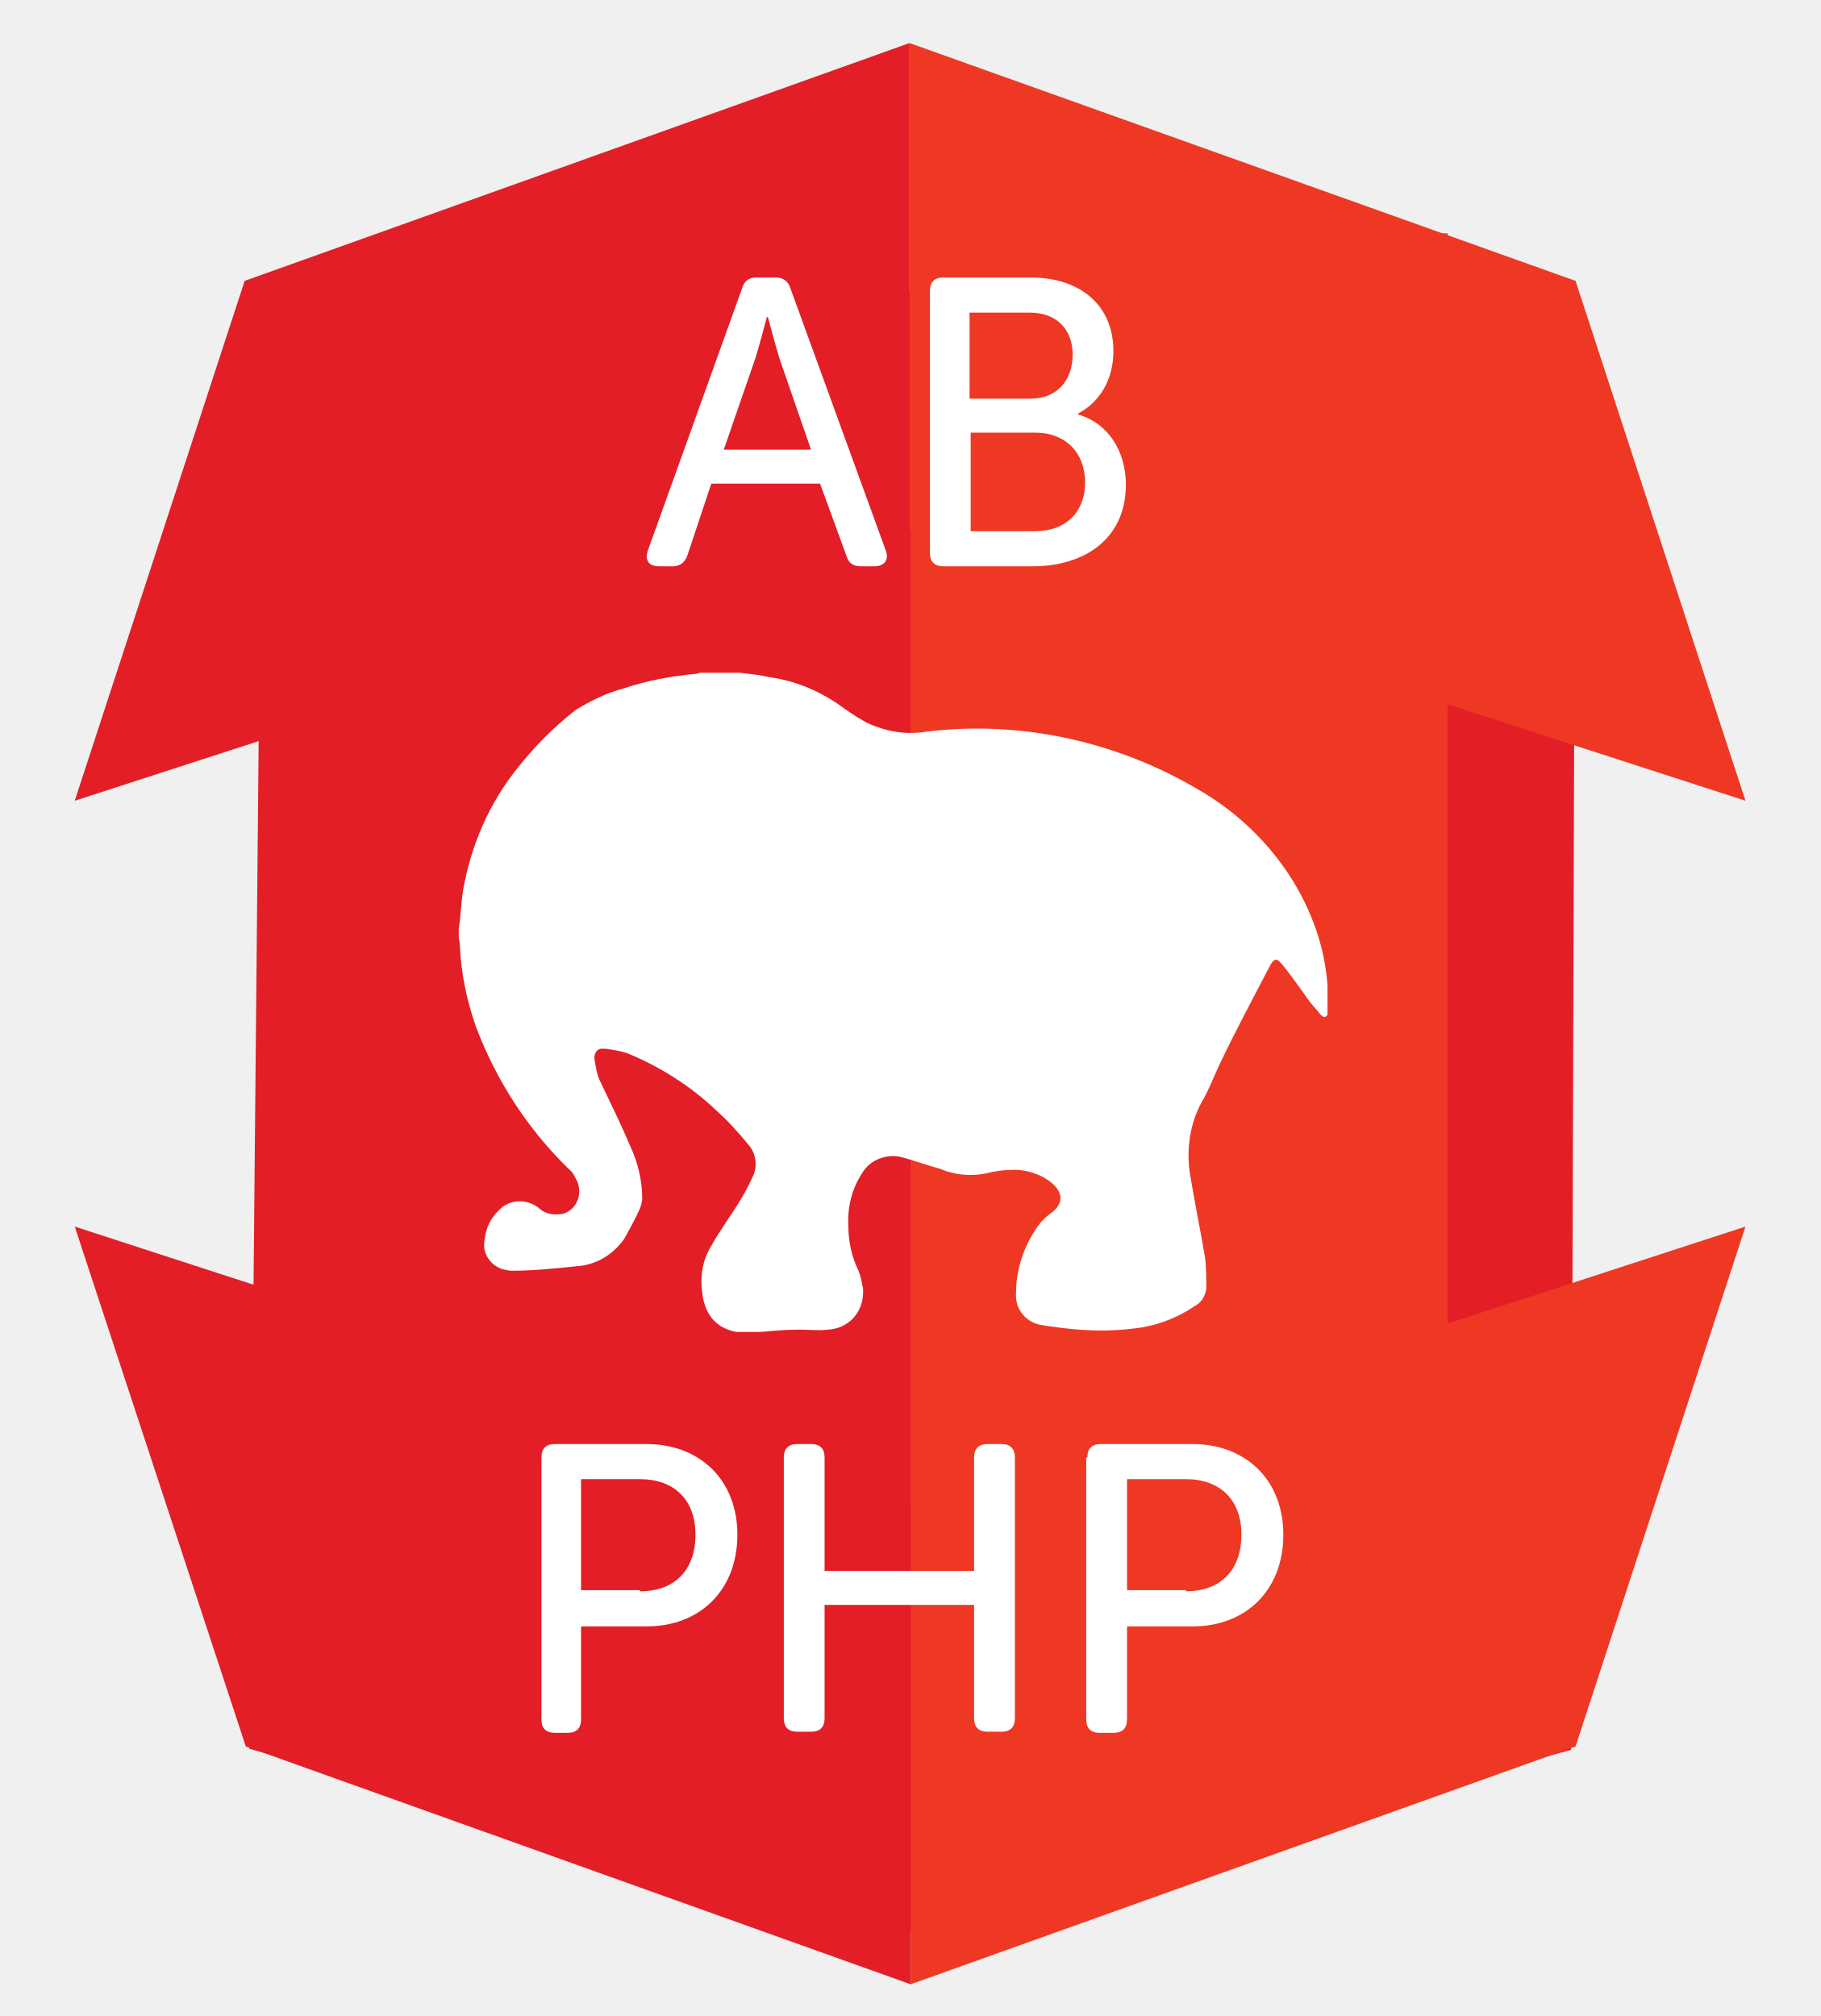
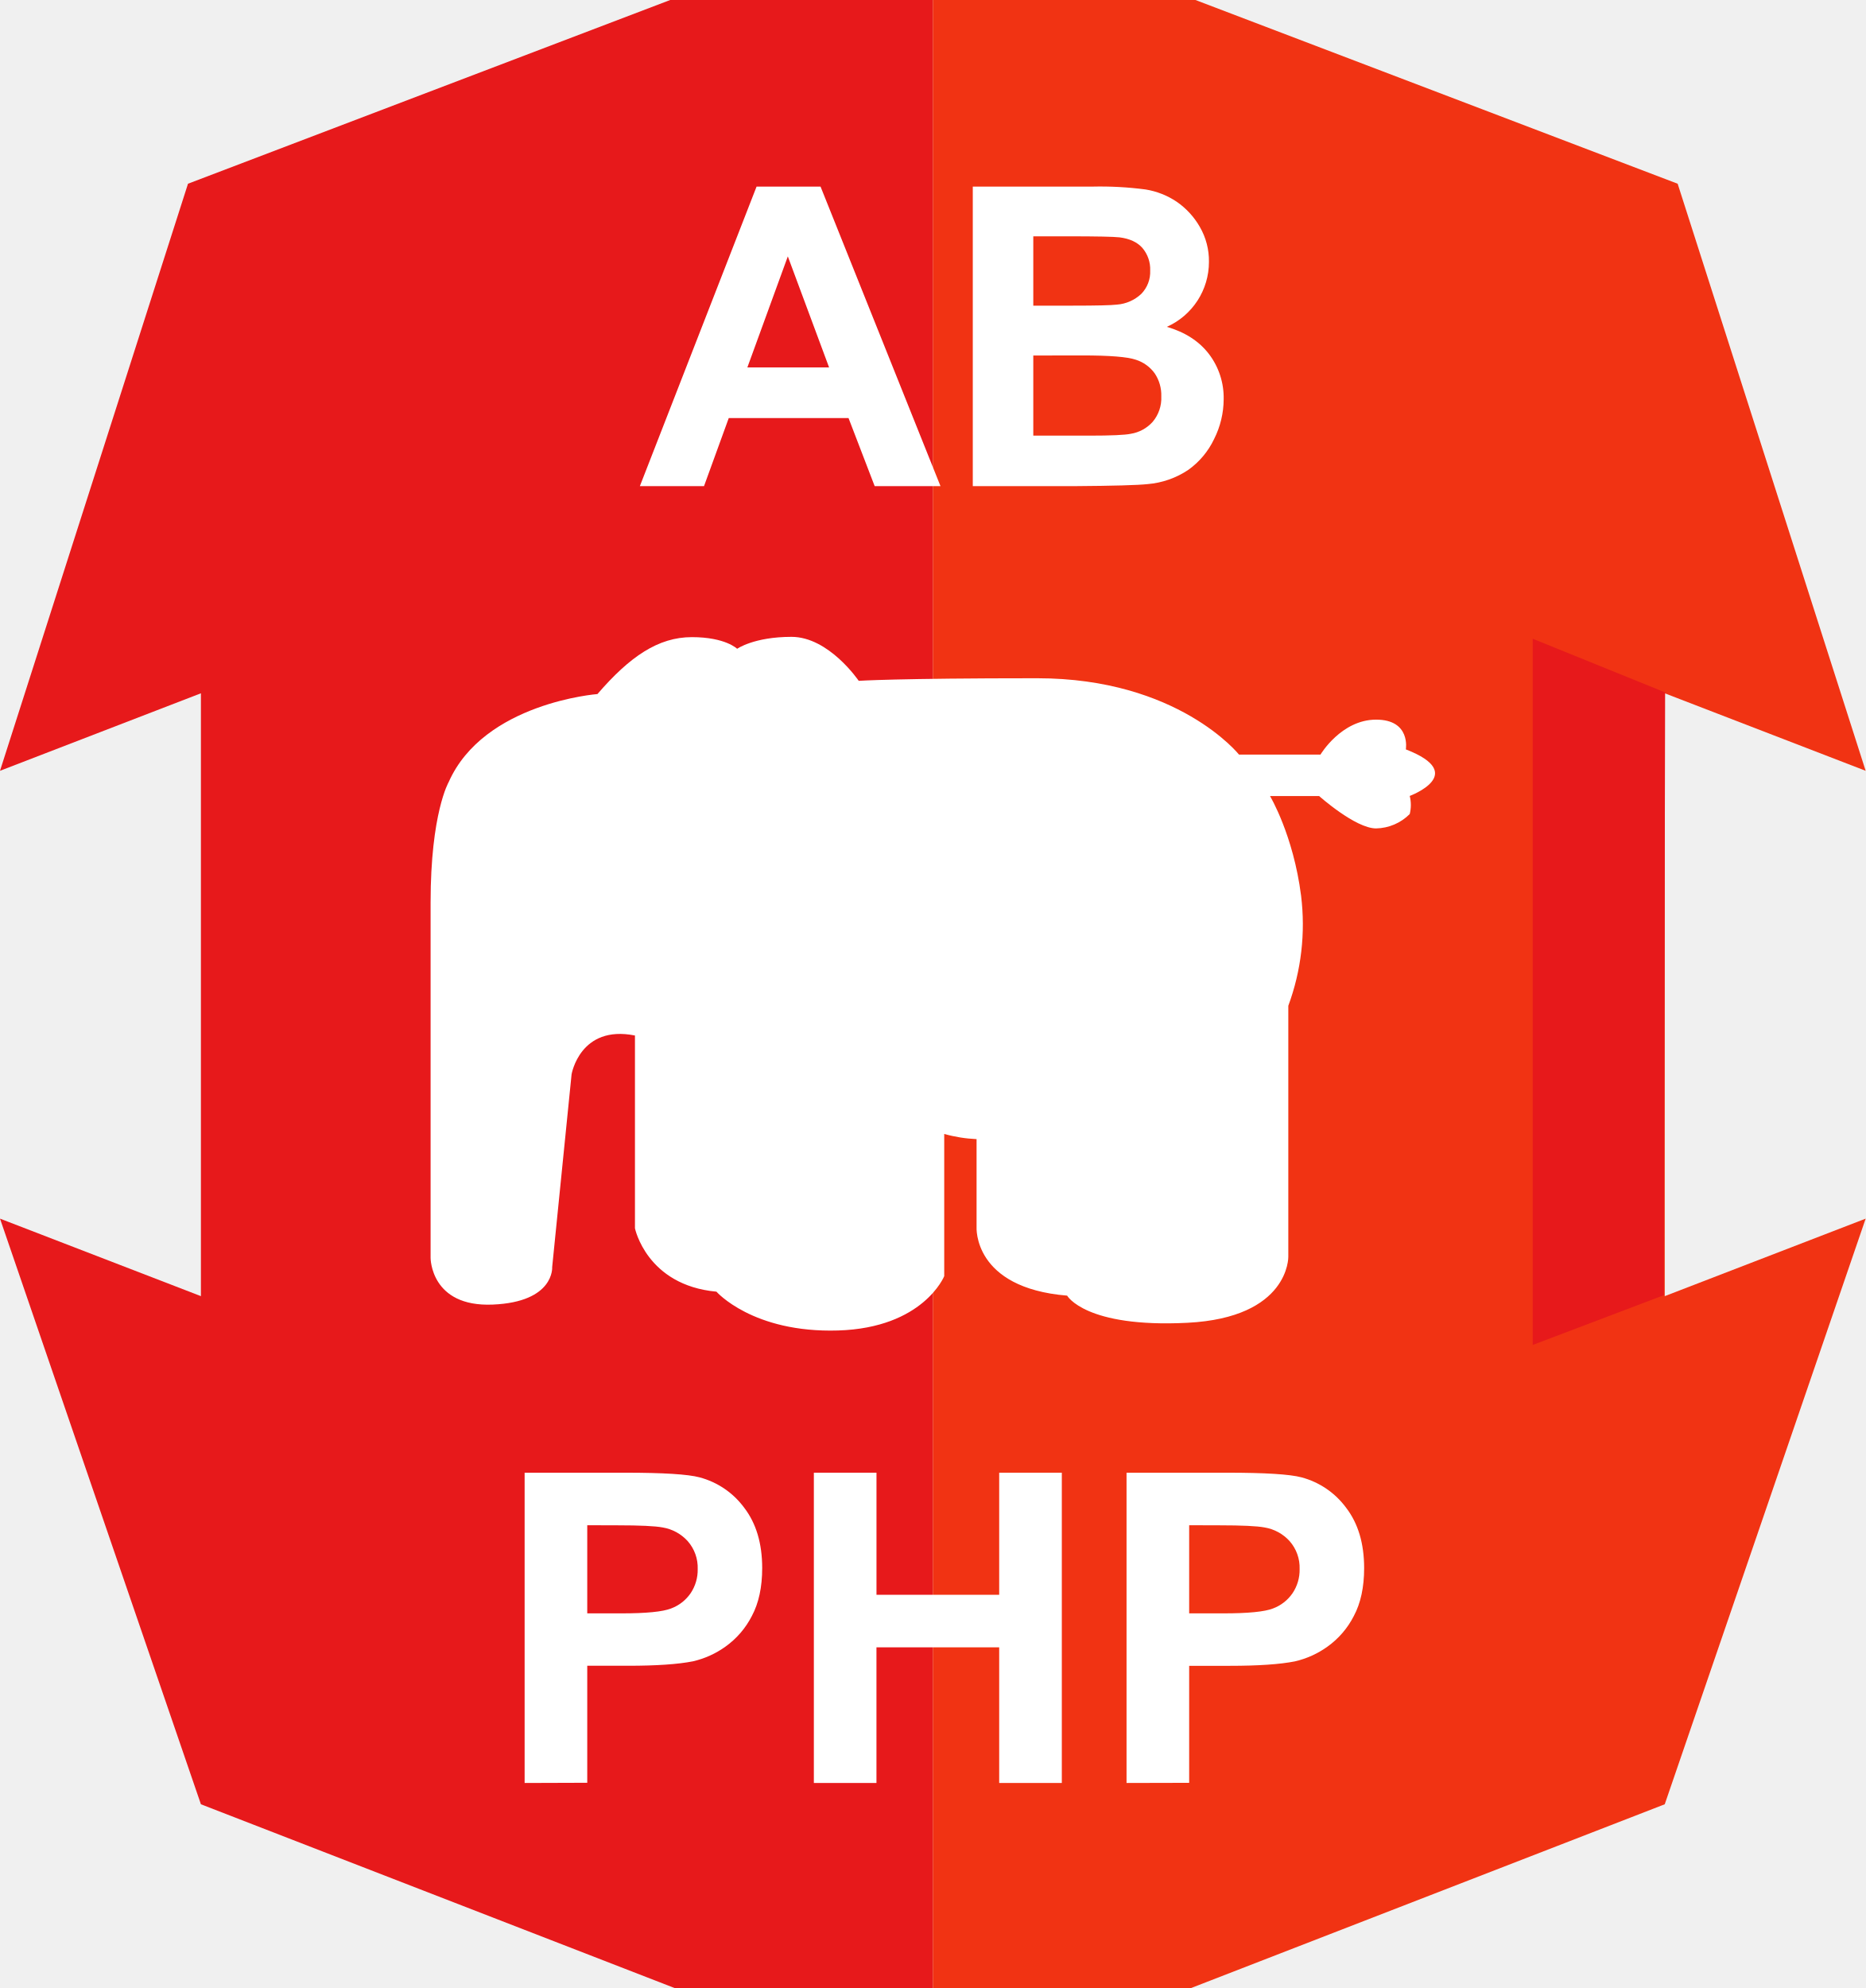
- <svg xmlns="http://www.w3.org/2000/svg" xmlns:xlink="http://www.w3.org/1999/xlink" version="1.1" id="Layer_1" x="0px" y="0px" viewBox="0 0 160.7 178" style="enable-background:new 0 0 160.7 178;" xml:space="preserve">
-   <style type="text/css">
- 	.st0{fill:#E31E26;}
- 	.st1{fill:#EE3824;}
- 	.st2{enable-background:new    ;}
- 	.st3{fill:#FFFFFF;}
- 	.st4{clip-path:url(#SVGID_2_);}
- </style>
-   <polygon class="st0" points="23.2,26.6 139.1,24.8 138.7,154.5 79.9,170.6 22,154.4 " />
-   <polygon class="st1" points="127.8,20.6 80.4,20.6 80.4,158.5 127.8,145 " />
-   <polygon class="st1" points="154.1,108.3 80.4,132.3 80.4,175.2 139.1,154.2 " />
-   <polygon class="st0" points="6.6,108.3 80.4,132.3 80.4,175.2 21.7,154.2 " />
-   <polygon class="st1" points="154.1,70.7 80.3,46.8 80.3,3.8 139.1,24.8 " />
-   <polygon class="st0" points="6.6,70.7 80.3,46.8 80.3,3.8 21.6,24.8 " />
-   <g class="st2">
-     <path class="st3" d="M65.5,25.5c0.2-0.7,0.6-1,1.3-1h1.7c0.6,0,1.1,0.3,1.3,1l8.4,23.1c0.3,0.8-0.1,1.4-1,1.4h-1.2   c-0.7,0-1.1-0.3-1.3-1l-2.3-6.3h-9.6L60.7,49c-0.2,0.6-0.6,1-1.3,1h-1.2c-0.9,0-1.3-0.5-1-1.4L65.5,25.5z M71.6,39.7l-2.8-8.1   c-0.4-1.3-1-3.6-1-3.6h-0.1c0,0-0.6,2.3-1,3.6l-2.8,8.1H71.6z" />
-     <path class="st3" d="M82.1,25.7c0-0.8,0.4-1.2,1.2-1.2H91c4.3,0,7.3,2.4,7.3,6.5c0,2.5-1.2,4.5-3.1,5.5v0.1   c2.7,0.8,4.2,3.3,4.2,6.2c0,4.8-3.7,7.2-8.2,7.2h-7.9c-0.8,0-1.2-0.4-1.2-1.2V25.7z M91,35.2c2.3,0,3.7-1.6,3.7-3.9   c0-2.2-1.4-3.7-3.8-3.7h-5.3v7.6H91z M91.4,46.9c2.7,0,4.4-1.7,4.4-4.3s-1.7-4.4-4.4-4.4h-5.7v8.7H91.4z" />
-   </g>
-   <g class="st2">
-     <path class="st3" d="M47.8,128.7c0-0.8,0.4-1.2,1.2-1.2h8.1c4.6,0,8,3.1,8,8s-3.3,8.1-8,8.1h-5.8v8.2c0,0.8-0.4,1.2-1.2,1.2H49   c-0.8,0-1.2-0.4-1.2-1.2V128.7z M56.5,140.5c3.1,0,4.9-1.9,4.9-5s-1.9-4.9-4.9-4.9h-5.2v9.8H56.5z" />
-     <path class="st3" d="M69.2,128.7c0-0.8,0.4-1.2,1.2-1.2h1.2c0.8,0,1.2,0.4,1.2,1.2v10H86v-10c0-0.8,0.4-1.2,1.2-1.2h1.2   c0.8,0,1.2,0.4,1.2,1.2v23c0,0.8-0.4,1.2-1.2,1.2h-1.2c-0.8,0-1.2-0.4-1.2-1.2v-10H72.8v10c0,0.8-0.4,1.2-1.2,1.2h-1.2   c-0.8,0-1.2-0.4-1.2-1.2V128.7z" />
-     <path class="st3" d="M96,128.7c0-0.8,0.4-1.2,1.2-1.2h8.1c4.6,0,8,3.1,8,8s-3.3,8.1-8,8.1h-5.8v8.2c0,0.8-0.4,1.2-1.2,1.2h-1.2   c-0.8,0-1.2-0.4-1.2-1.2V128.7z M104.7,140.5c3.1,0,4.9-1.9,4.9-5s-1.9-4.9-4.9-4.9h-5.2v9.8H104.7z" />
-   </g>
-   <g>
-     <defs>
-       <rect id="SVGID_1_" x="-217.3" y="-19.5" width="595.3" height="841.9" />
-     </defs>
-     <clipPath id="SVGID_2_">
-       <use xlink:href="#SVGID_1_" style="overflow:visible;" />
-     </clipPath>
-     <g class="st4">
-       <path class="st3" d="M65,117.6h2.2c1.1-0.1,2.2-0.2,3.3-0.2c0.9,0,1.7,0.1,2.6,0c1.8-0.1,3.1-1.5,3.1-3.3c0-0.1,0-0.2,0-0.3    c-0.1-0.5-0.2-1.1-0.4-1.6c-0.6-1.2-0.9-2.6-0.9-3.9c-0.1-1.7,0.3-3.3,1.2-4.7c0.7-1.2,2.2-1.8,3.6-1.4c1.1,0.3,2.2,0.7,3.3,1    c1.4,0.6,3,0.7,4.5,0.3c0.5-0.1,1.1-0.2,1.6-0.2c1.3-0.1,2.7,0.3,3.7,1.1c1.1,0.9,1.1,1.9,0,2.7c-0.3,0.2-0.6,0.5-0.9,0.8    c-1.4,1.8-2.2,4-2.2,6.3c-0.1,1.4,0.9,2.6,2.3,2.8c0.2,0,0.4,0.1,0.7,0.1c2.5,0.4,5,0.5,7.4,0.2c1.9-0.2,3.8-0.9,5.4-2    c0.6-0.3,0.9-0.9,1-1.5c0-0.9,0-1.8-0.1-2.7c-0.4-2.4-0.9-4.8-1.3-7.2c-0.4-2.2-0.1-4.6,1-6.6c0.7-1.2,1.2-2.6,1.8-3.8    c1.3-2.7,2.7-5.3,4.1-8c0.5-1,0.7-1,1.4-0.1s1.5,2,2.2,3c0.3,0.4,0.7,0.8,1,1.2c0.2,0.2,0.4,0.3,0.6,0v-2.2c0-0.1,0-0.3,0-0.4    c-0.2-2.8-1-5.4-2.3-7.9c-2.1-4-5.4-7.3-9.3-9.5c-7.2-4.2-15.6-6-23.8-5c-1.8,0.3-3.6,0-5.3-0.8c-0.9-0.5-1.8-1.1-2.6-1.7    c-1.8-1.2-3.8-2-5.9-2.3c-0.9-0.2-1.8-0.3-2.7-0.4h-3.5c-0.1,0-0.2,0.1-0.4,0.1c-2.2,0.2-4.3,0.6-6.4,1.3    c-1.5,0.4-2.9,1.1-4.2,1.9c-1.9,1.5-3.6,3.2-5.1,5.1c-2.5,3.1-4.1,6.8-4.8,10.7c-0.2,1.2-0.2,2.3-0.4,3.5v0.7    c0,0.2,0.1,0.5,0.1,0.8c0.1,2.4,0.6,4.8,1.4,7.1c1.8,4.8,4.6,9.1,8.2,12.6c0.4,0.3,0.6,0.8,0.8,1.2c0.4,1.1-0.1,2.3-1.1,2.7    c-0.2,0.1-0.3,0.1-0.5,0.1c-0.7,0.1-1.4-0.1-1.9-0.6c-1.1-0.8-2.6-0.7-3.5,0.3c-0.7,0.7-1.1,1.5-1.2,2.5c-0.3,1.2,0.5,2.4,1.7,2.7    c0.2,0,0.4,0.1,0.6,0.1c1.9,0,3.9-0.2,5.8-0.4c1.7-0.1,3.2-1,4.2-2.4c0.5-0.9,1-1.8,1.4-2.7c0.1-0.3,0.2-0.6,0.2-0.9    c0-1.6-0.4-3.2-1.1-4.7c-0.8-1.9-1.7-3.7-2.6-5.6c-0.3-0.6-0.4-1.3-0.5-1.9c-0.1-0.4,0.1-0.9,0.5-1c0.1,0,0.3,0,0.5,0    c0.7,0.1,1.3,0.2,1.9,0.4c2.9,1.2,5.6,2.9,7.9,5.1c1,0.9,1.9,1.9,2.8,3c0.7,0.8,0.8,2,0.3,2.9c-0.4,0.9-0.9,1.8-1.5,2.7    c-0.7,1.1-1.5,2.2-2.1,3.3c-0.8,1.3-1,2.7-0.8,4.2C62.2,115.7,62.9,117.2,65,117.6C65,117.5,65,117.6,65,117.6" />
-     </g>
-   </g>
+ <svg xmlns="http://www.w3.org/2000/svg" id="Layer_2" data-name="Layer 2" viewBox="0 0 650 692.5">
+   <defs>
+     <style>.cls-1{fill:#e7191b;}.cls-2{fill:#f13313;}.cls-3{fill:#fff;}</style>
+   </defs>
+   <polygon class="cls-1" points="325 0 233.5 0 65.5 64 0 268.5 70 241.5 70 451.5 0 424.5 70 628.5 235 692.5 325 692.5 325 0" />
+   <polygon class="cls-2" points="325 0 416.5 0 584.5 64 650 268.5 580 241.5 580 451.5 650 424.5 580 628.5 415 692.5 325 692.5 325 0" />
+   <polygon class="cls-1" points="579.68 451.17 534 468.5 534 222.5 580.13 241.19 579.68 451.17" />
+   <path class="cls-3" d="M221.22,360.71v67.15s4.06,19.83,28.39,22.08c0,0,12.62,14.42,42.36,13.52s37-18.93,37-18.93V395a49.85,49.85,0,0,0,11.27,1.8v30.64s-1.35,21.18,31.55,23.88c0,0,6.31,11.27,41.91,9.46s35.15-23,35.15-23V350.35A81.83,81.83,0,0,0,453.3,312c-2.7-21.18-10.82-34.7-10.82-34.7H459.6s12.62,11.27,19.83,11.27a17,17,0,0,0,11.72-5,12.87,12.87,0,0,0,0-6.31s20.73-7.66-1.35-16.22c0,0,1.8-10.36-10.36-10.36s-19.38,12.17-19.38,12.17H431.67s-21.18-26.59-70.3-26.59-62.19.9-62.19.9-10.36-15.32-23.43-15.32S256.82,226,256.82,226s-4.06-4.06-15.77-4.06-21.63,6.76-32.9,19.83c0,0-39.54,3-51.82,30.64,0,0-6.31,10.82-6.31,41.91v123.9s0,17.12,21.63,16.22,20.73-13.07,20.73-13.07l6.76-67.15S202.07,356.88,221.22,360.71Z" />
+   <path class="cls-3" d="M327.67,169.34H304.74l-9.11-23.71H253.9l-8.62,23.71H222.93L263.59,65h22.29ZM288.86,128,274.48,89.31,260.38,128Z" />
+   <path class="cls-3" d="M338.92,65h41.72a120.64,120.64,0,0,1,18.48,1A27.16,27.16,0,0,1,410,70.3,26.8,26.8,0,0,1,418,79a23.63,23.63,0,0,1,3.2,12.21,24.74,24.74,0,0,1-14.67,22.64q9.54,2.78,14.67,9.47a25.14,25.14,0,0,1,5.13,15.74A31,31,0,0,1,423,152.93a27.9,27.9,0,0,1-9,10.75,29.86,29.86,0,0,1-14.13,4.95q-5.27.57-25.42.71H338.92ZM360,82.33v24.14h13.81q12.32,0,15.31-.36a13.93,13.93,0,0,0,8.51-3.74,11,11,0,0,0,3.1-8.15A11.46,11.46,0,0,0,398,86.35q-2.67-3-7.94-3.67-3.13-.36-18-.36Zm0,41.51v27.91H379.5q11.39,0,14.45-.64a13.06,13.06,0,0,0,7.65-4.17,12.83,12.83,0,0,0,3-8.86,13.62,13.62,0,0,0-2.28-8,12.88,12.88,0,0,0-6.59-4.77q-4.31-1.5-18.69-1.5Z" />
+   <path class="cls-3" d="M182.78,621.08V513h35q19.9,0,25.95,1.62a28.34,28.34,0,0,1,15.55,10.58q6.26,8.15,6.27,21,0,10-3.61,16.73a29.64,29.64,0,0,1-9.18,10.65,31.63,31.63,0,0,1-11.31,5.12q-7.81,1.55-22.63,1.55H204.6v40.76ZM204.6,531.3V562h11.94q12.9,0,17.25-1.7a14.32,14.32,0,0,0,6.82-5.31,14.52,14.52,0,0,0,2.47-8.4,14,14,0,0,0-3.46-9.73,15.1,15.1,0,0,0-8.77-4.79q-3.91-.74-15.7-.74Z" />
+   <path class="cls-3" d="M283.55,621.08V513h21.82v42.53h42.75V513h21.82V621.08H348.12V573.83H305.36v47.25Z" />
+   <path class="cls-3" d="M392.49,621.08V513h35q19.9,0,25.95,1.62A28.34,28.34,0,0,1,469,525.22q6.26,8.15,6.27,21,0,10-3.61,16.73a29.63,29.63,0,0,1-9.18,10.65,31.64,31.64,0,0,1-11.32,5.12q-7.81,1.55-22.63,1.55H414.31v40.76Zm21.82-89.78V562h11.94q12.9,0,17.25-1.7a14.32,14.32,0,0,0,6.82-5.31,14.52,14.52,0,0,0,2.47-8.4,14,14,0,0,0-3.46-9.73,15.09,15.09,0,0,0-8.77-4.79q-3.91-.74-15.7-.74Z" />
</svg>
